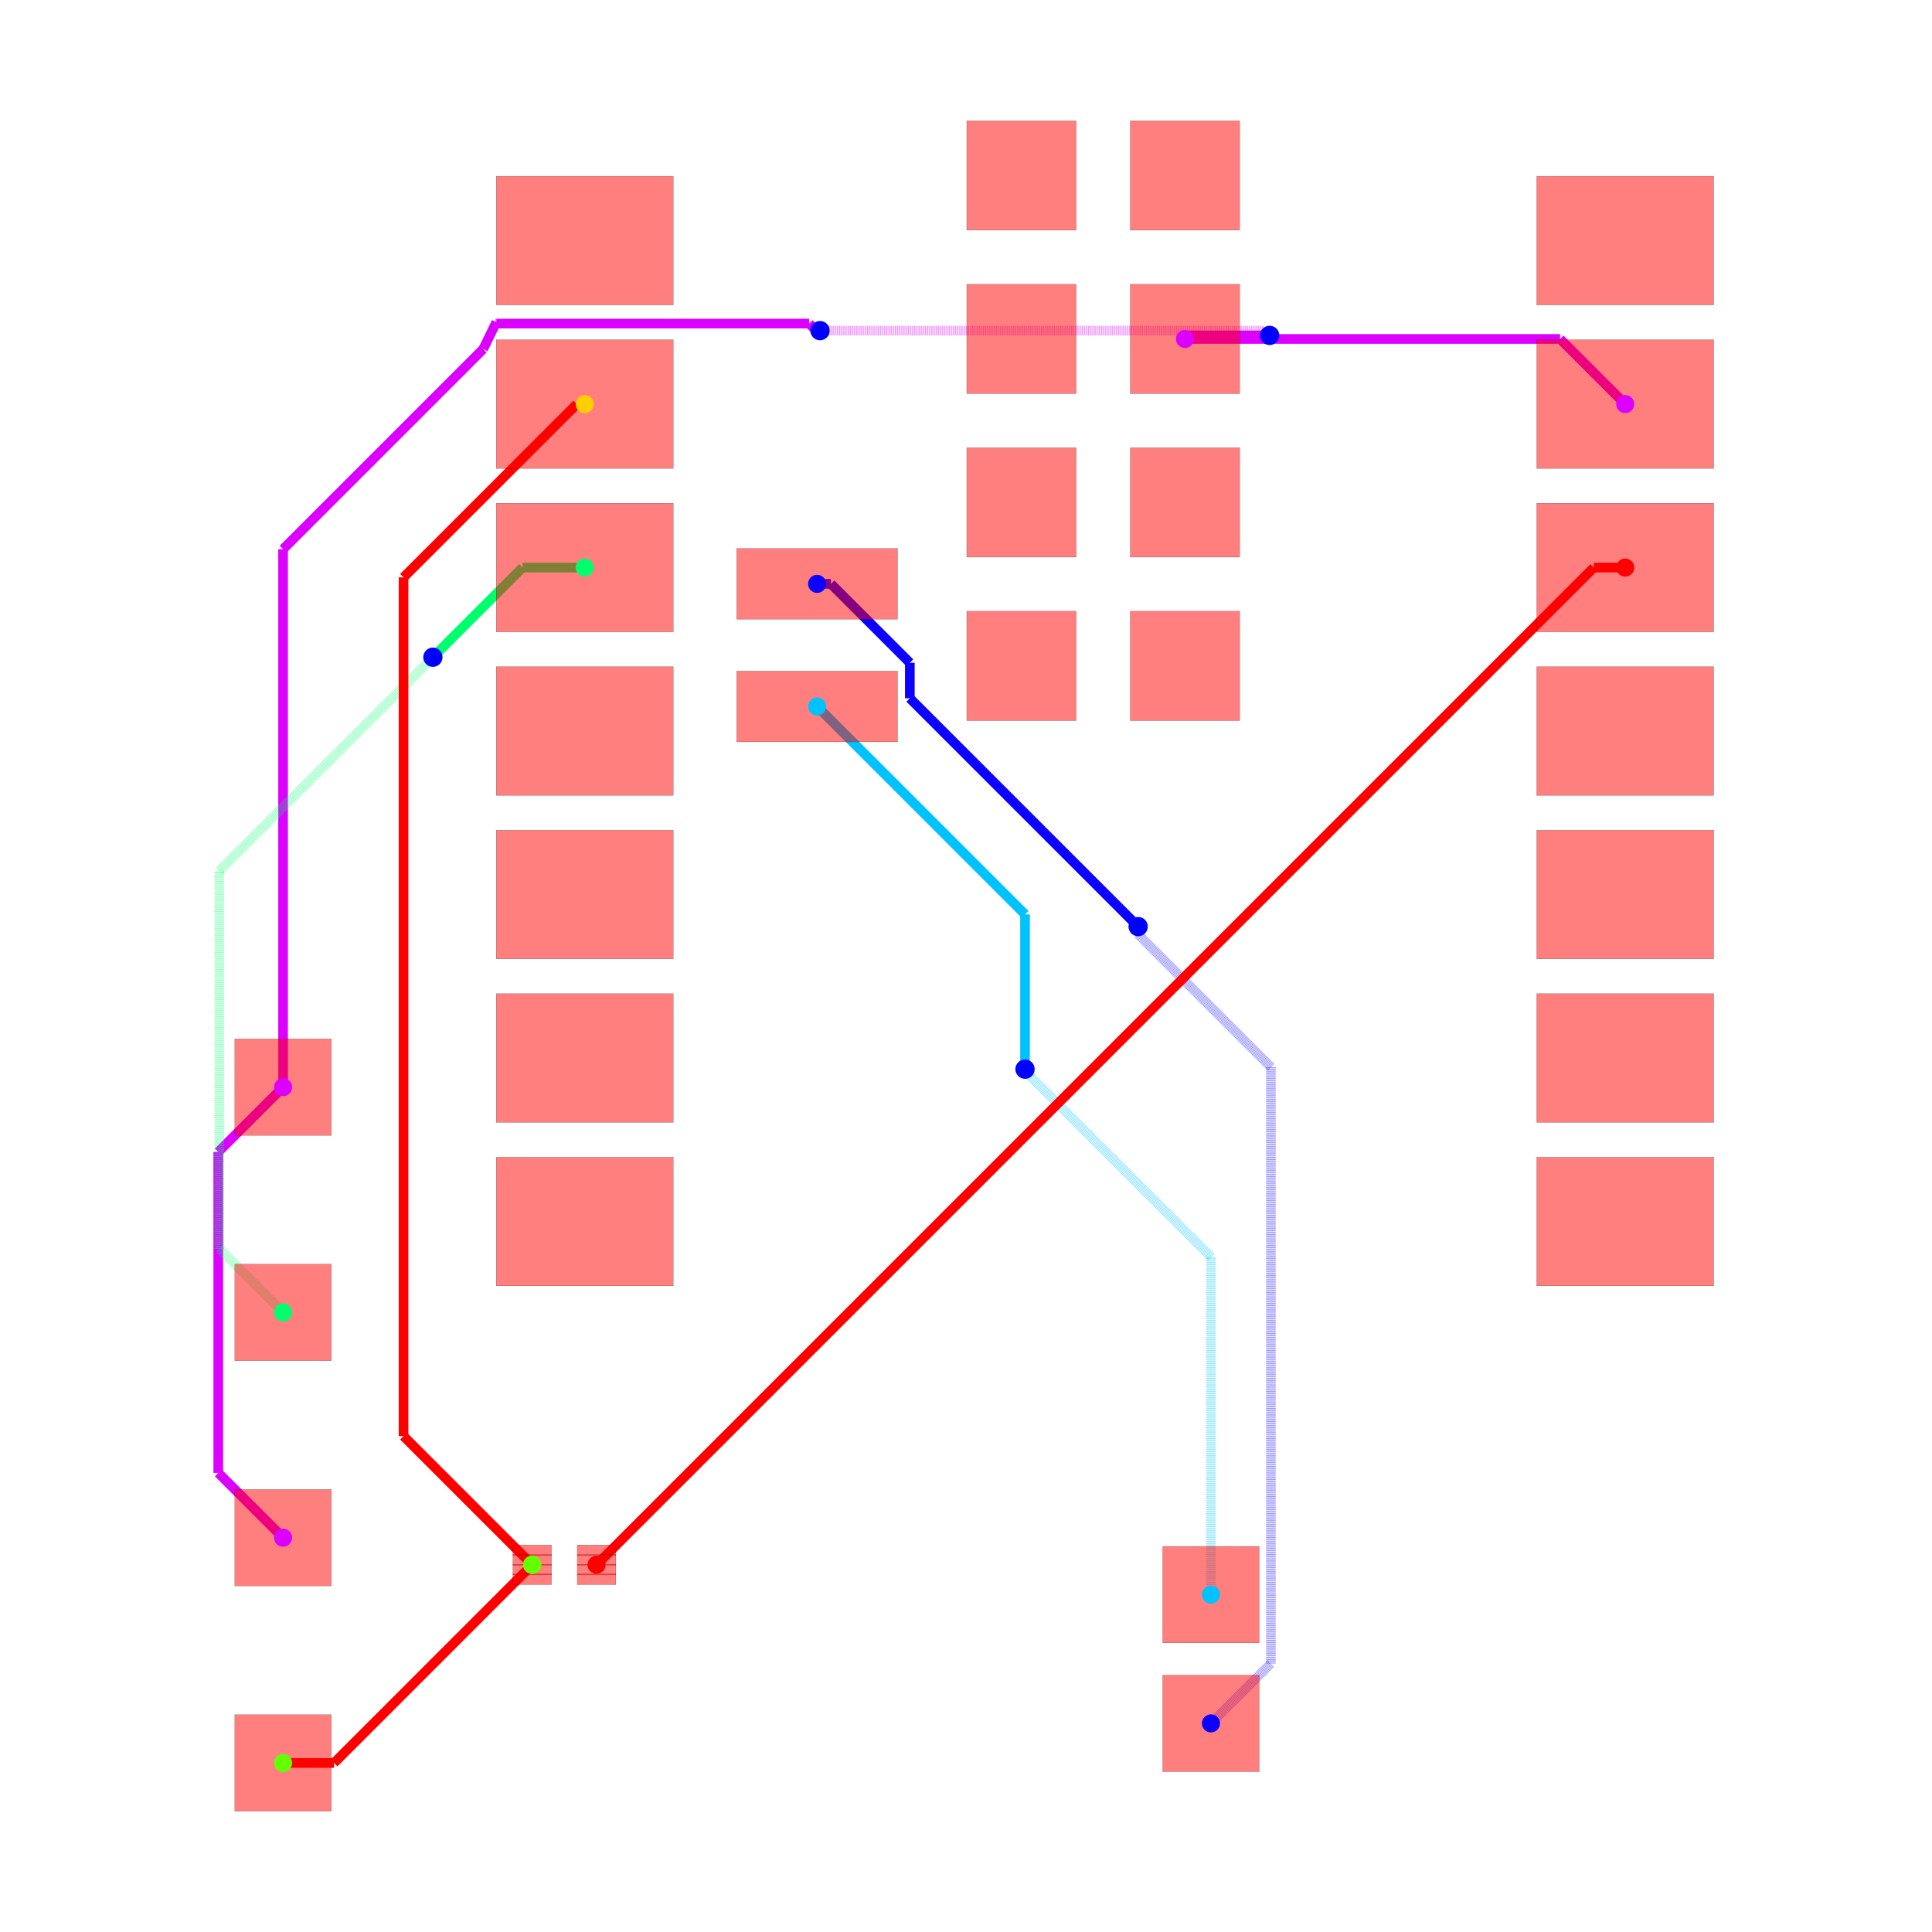
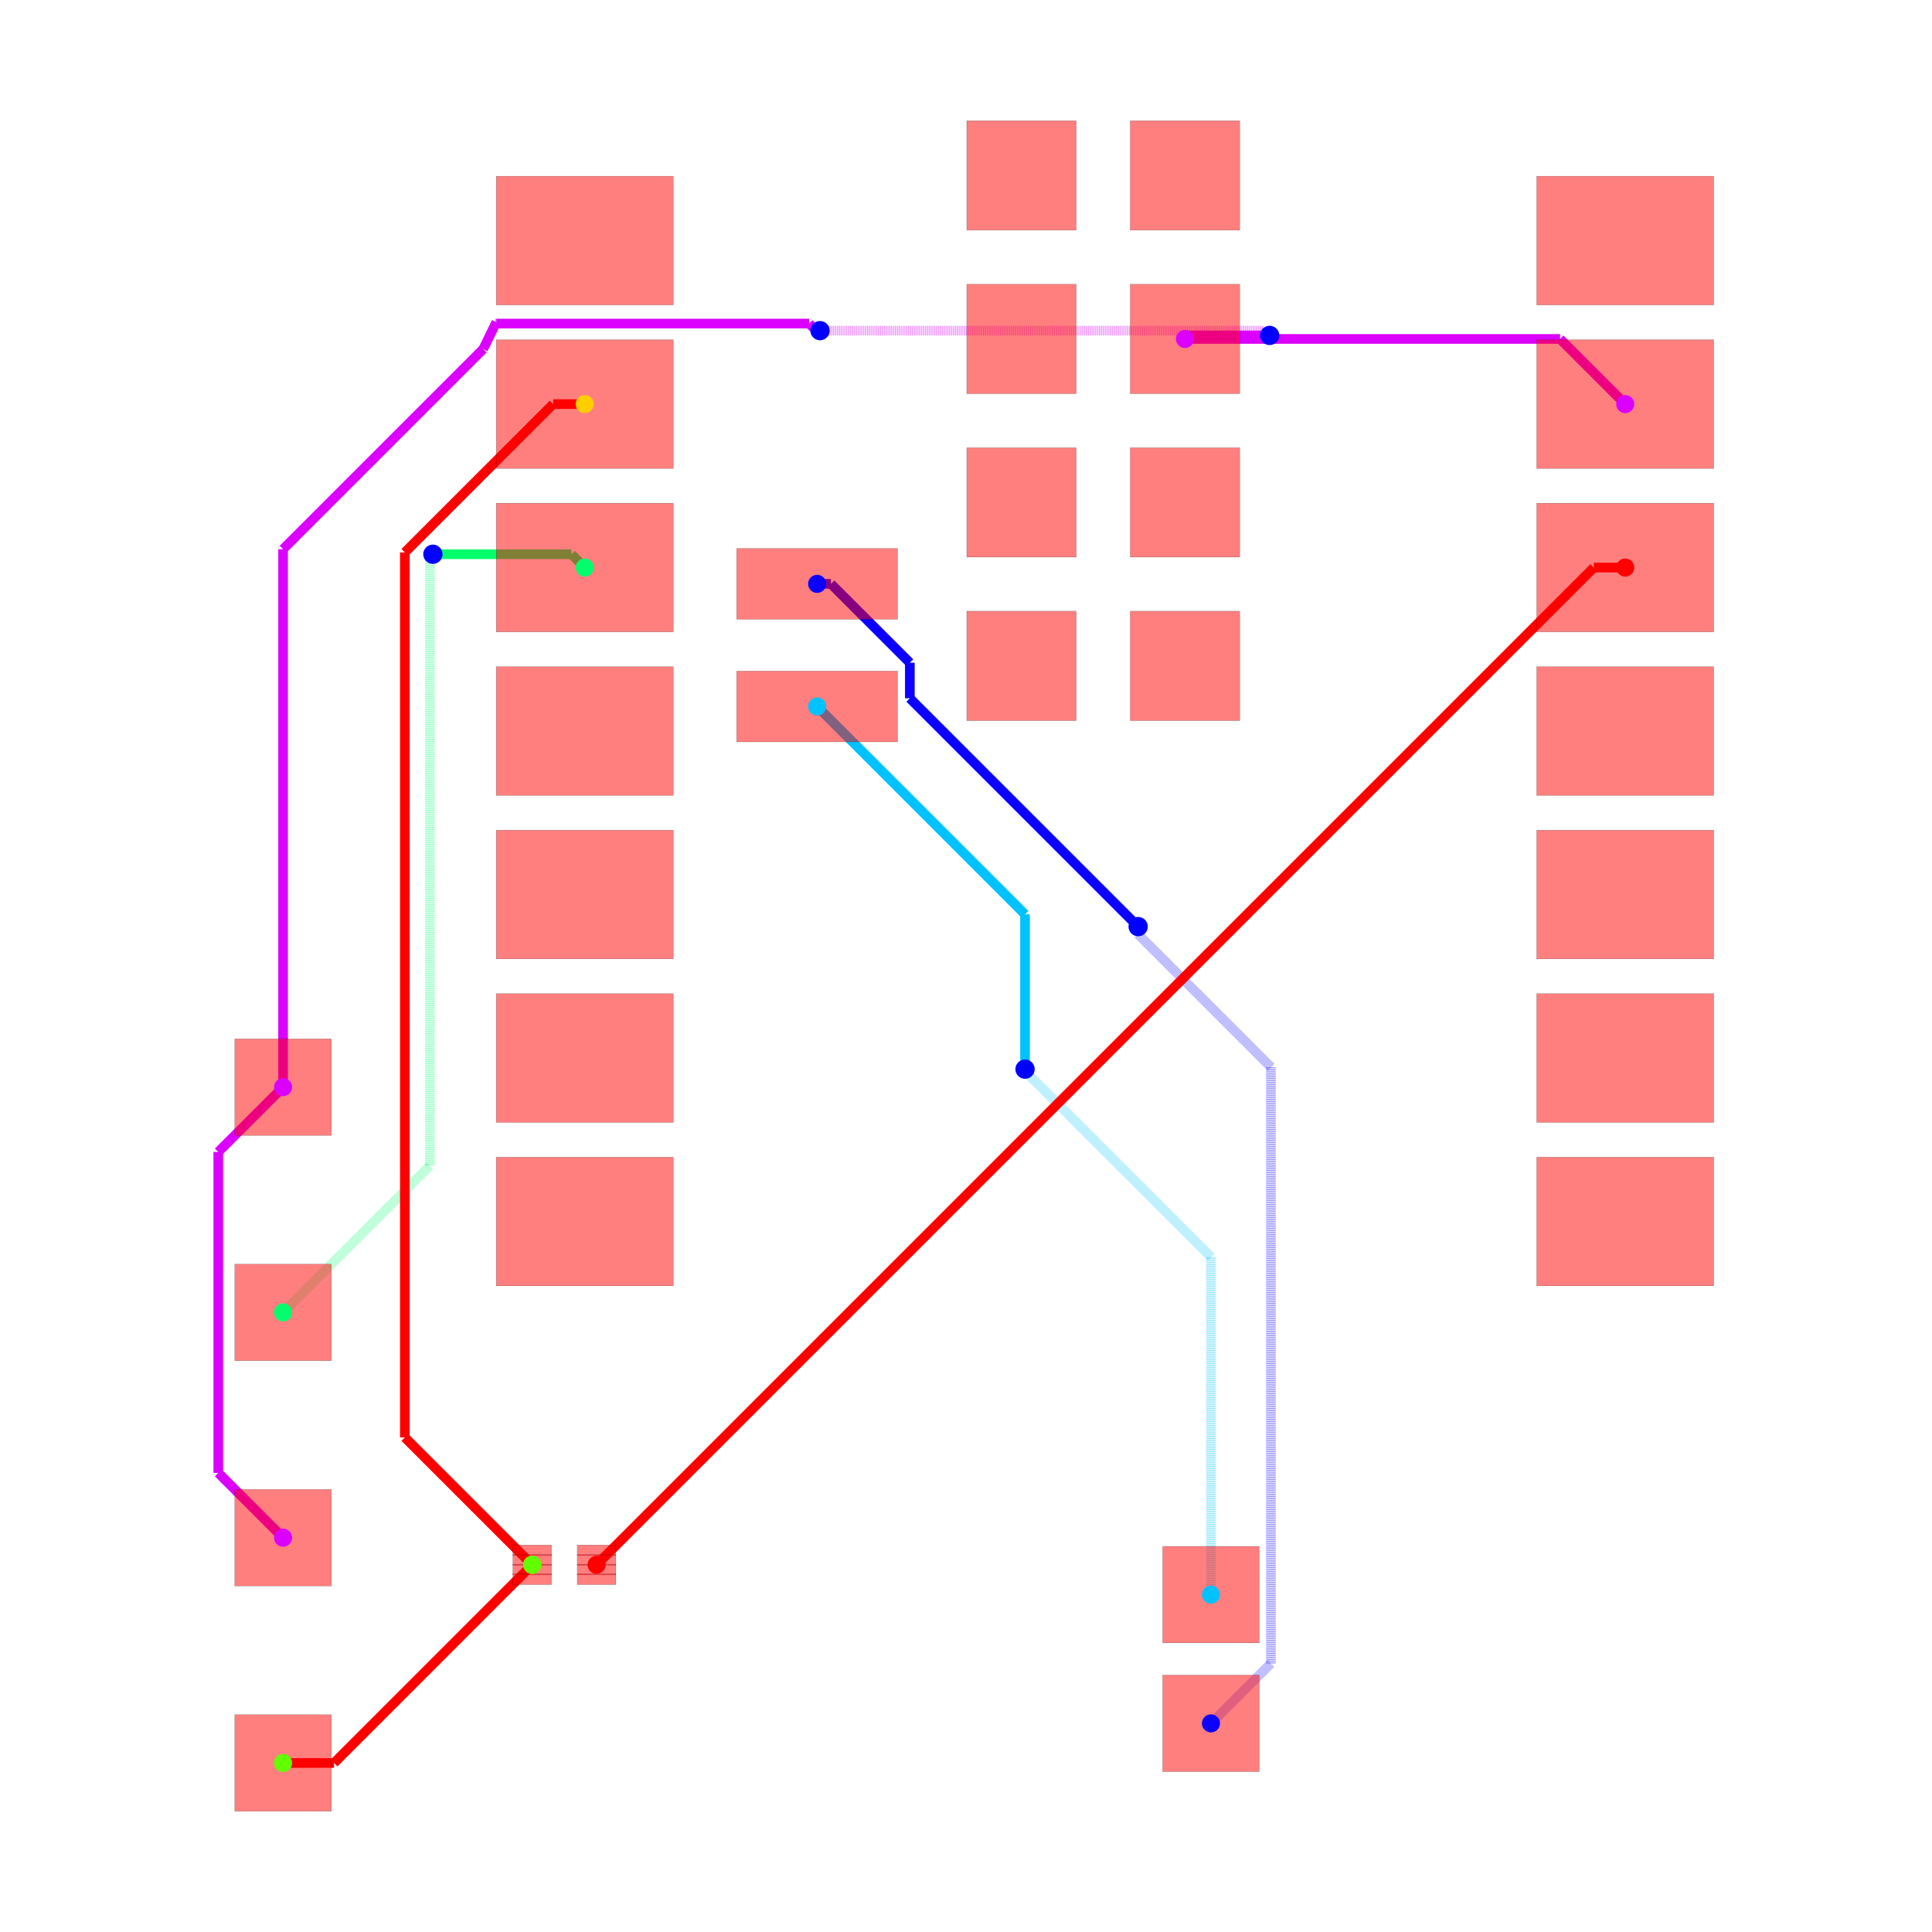
<svg xmlns="http://www.w3.org/2000/svg" width="640" height="640" viewBox="0 0 640 640">
  <rect width="100%" height="100%" fill="white" />
  <g>
    <polyline data-points="3.2847720000000002,10.545 9.112772000000001,10.545" data-type="line" data-label="" points="392.536,112.28 516.798,112.28" fill="none" stroke="hsl(291.429, 100%, 50%)" stroke-width="3.198" />
  </g>
  <g>
    <polyline data-points="9.112772000000001,10.545 10.124772,9.533000000000001" data-type="line" data-label="" points="516.798,112.28 538.375,133.858" fill="none" stroke="hsl(291.429, 100%, 50%)" stroke-width="3.198" />
  </g>
  <g>
    <polyline data-points="-10.727385294299685,-8.079453643315949 -11.734178629035895,-7.072660308579739" data-type="line" data-label="" points="93.774,509.383 72.308,487.917" fill="none" stroke="hsl(291.429, 100%, 50%)" stroke-width="3.198" />
  </g>
  <g>
    <polyline data-points="-11.734178629035895,-7.072660308579739 -11.734178629035895,-2.1621140307139575" data-type="line" data-label="" points="72.308,487.917 72.308,383.216" fill="none" stroke="hsl(291.429, 100%, 50%)" stroke-width="3.198" />
  </g>
  <g>
    <polyline data-points="-11.734178629035895,-2.1621140307139575 -11.734178629035895,-2.0862469780521593" data-type="line" data-label="" points="72.308,383.216 72.308,381.599" fill="none" stroke="hsl(291.429, 100%, 50%)" stroke-width="3.198" />
  </g>
  <g>
    <polyline data-points="-11.734178629035895,-2.0862469780521593 -10.727385294299685,-1.079453643315949" data-type="line" data-label="" points="72.308,381.599 93.774,360.132" fill="none" stroke="hsl(291.429, 100%, 50%)" stroke-width="3.198" />
  </g>
  <g>
    <polyline data-points="-10.727385294299685,-1.079453643315949 -10.727385294299685,7.278539354937702" data-type="line" data-label="" points="93.774,360.132 93.774,181.926" fill="none" stroke="hsl(291.429, 100%, 50%)" stroke-width="3.198" />
  </g>
  <g>
    <polyline data-points="-10.727385294299685,7.278539354937702 -7.61862665300935,10.387297996228037" data-type="line" data-label="" points="93.774,181.926 160.058,115.643" fill="none" stroke="hsl(291.429, 100%, 50%)" stroke-width="3.198" />
  </g>
  <g>
    <polyline data-points="-7.61862665300935,10.387297996228037 -7.415228,10.802999999999999" data-type="line" data-label="" points="160.058,115.643 164.394,106.779" fill="none" stroke="hsl(291.429, 100%, 50%)" stroke-width="3.198" />
  </g>
  <g>
    <polyline data-points="-7.415228,10.802999999999999 -7.424604974804281,10.783835530826844" data-type="line" data-label="" points="164.394,106.779 164.195,107.188" fill="none" stroke="hsl(291.429, 100%, 50%)" stroke-width="3.198" />
  </g>
  <g>
    <polyline data-points="-7.424604974804281,10.783835530826844 -7.409615112744794,10.783835530826844" data-type="line" data-label="" points="164.195,107.188 164.514,107.188" fill="none" stroke="hsl(291.429, 100%, 50%)" stroke-width="3.198" />
  </g>
  <g>
    <polyline data-points="-7.409615112744794,10.783835530826844 -2.5544771498603187,10.783835530826844" data-type="line" data-label="" points="164.514,107.188 268.033,107.188" fill="none" stroke="hsl(291.429, 100%, 50%)" stroke-width="3.198" />
  </g>
  <g>
    <polyline data-points="-2.5544771498603187,10.783835530826844 -2.4528025947774084,10.682160975743933" data-type="line" data-label="" points="268.033,107.188 270.201,109.356" fill="none" stroke="hsl(291.429, 100%, 50%)" stroke-width="3.198" />
  </g>
  <g>
    <polyline data-points="-2.4528025947774084,10.682160975743933 -2.393388975743934,10.682160975743933" data-type="line" data-label="" points="270.201,109.356 271.468,109.356" fill="none" stroke="hsl(291.429, 100%, 50%)" stroke-width="3.198" />
  </g>
  <g>
    <polyline data-points="-2.393388975743934,10.682160975743933 -2.385228,10.674" data-type="line" data-label="" points="271.468,109.356 271.642,109.53" fill="none" stroke="hsl(291.429, 100%, 50%)" stroke-width="3.198" />
  </g>
  <g>
    <polyline data-points="-2.385228,10.674 4.507710598893572,10.674" data-type="line" data-label="" points="271.642,109.53 418.611,109.53" fill="none" stroke="rgba(217,0,255,0.5)" stroke-width="3.198" stroke-dasharray="0.2 0.2" />
  </g>
  <g>
    <polyline data-points="4.507710598893572,10.674 4.5817105988935705,10.600000000000001" data-type="line" data-label="" points="418.611,109.53 420.188,111.108" fill="none" stroke="rgba(217,0,255,0.5)" stroke-width="3.198" stroke-dasharray="0.2 0.2" />
  </g>
  <g>
    <polyline data-points="4.5817105988935705,10.600000000000001 4.6000000000000005,10.600000000000001" data-type="line" data-label="" points="420.188,111.108 420.578,111.108" fill="none" stroke="rgba(217,0,255,0.5)" stroke-width="3.198" stroke-dasharray="0.2 0.2" />
  </g>
  <g>
    <polyline data-points="4.6000000000000005,10.600000000000001 4.6000000000000005,10.600000000000001" data-type="line" data-label="" points="420.578,111.108 420.578,111.108" fill="none" stroke="rgba(217,0,255,0.5)" stroke-width="3.198" stroke-dasharray="0.2 0.2" />
  </g>
  <g>
    <polyline data-points="4.6000000000000005,10.600000000000001 3.3397720000000017,10.600000000000001" data-type="line" data-label="" points="420.578,111.108 393.708,111.108" fill="none" stroke="hsl(291.429, 100%, 50%)" stroke-width="3.198" />
  </g>
  <g>
    <polyline data-points="3.3397720000000017,10.600000000000001 3.2847720000000002,10.545" data-type="line" data-label="" points="393.708,111.108 392.536,112.28" fill="none" stroke="hsl(291.429, 100%, 50%)" stroke-width="3.198" />
  </g>
  <g>
    <polyline data-points="3.6885631738662035,-10.96420520580684 4.619842071430752,-10.032926308242292" data-type="line" data-label="" points="401.145,570.891 421.001,551.034" fill="none" stroke="rgba(8,0,255,0.5)" stroke-width="3.198" stroke-dasharray="0.2 0.2" />
  </g>
  <g>
    <polyline data-points="4.619842071430752,-10.032926308242292 4.619842071430752,-1.100243433305871" data-type="line" data-label="" points="421.001,551.034 421.001,360.575" fill="none" stroke="rgba(8,0,255,0.5)" stroke-width="3.198" stroke-dasharray="0.2 0.2" />
  </g>
  <g>
    <polyline data-points="4.619842071430752,-1.100243433305871 4.619842071430752,-0.7676507057031201" data-type="line" data-label="" points="421.001,360.575 421.001,353.484" fill="none" stroke="rgba(8,0,255,0.5)" stroke-width="3.198" stroke-dasharray="0.2 0.2" />
  </g>
  <g>
    <polyline data-points="4.619842071430752,-0.7676507057031201 2.557272,1.2949193657276319" data-type="line" data-label="" points="421.001,353.484 377.024,309.507" fill="none" stroke="rgba(8,0,255,0.5)" stroke-width="3.198" stroke-dasharray="0.2 0.2" />
  </g>
  <g>
    <polyline data-points="2.557272,1.2949193657276319 2.557272,1.415" data-type="line" data-label="" points="377.024,309.507 377.024,306.946" fill="none" stroke="rgba(8,0,255,0.5)" stroke-width="3.198" stroke-dasharray="0.2 0.2" />
  </g>
  <g>
    <polyline data-points="2.557272,1.415 2.557272,1.415" data-type="line" data-label="" points="377.024,306.946 377.024,306.946" fill="none" stroke="rgba(8,0,255,0.5)" stroke-width="3.198" stroke-dasharray="0.2 0.2" />
  </g>
  <g>
    <polyline data-points="2.557272,1.415 -0.989876043604486,4.962148043604486" data-type="line" data-label="" points="377.024,306.946 301.393,231.316" fill="none" stroke="hsl(242.857, 100%, 50%)" stroke-width="3.198" />
  </g>
  <g>
    <polyline data-points="-0.989876043604486,4.962148043604486 -0.9898760436044861,5.514296751373893" data-type="line" data-label="" points="301.393,231.316 301.393,219.543" fill="none" stroke="hsl(242.857, 100%, 50%)" stroke-width="3.198" />
  </g>
  <g>
    <polyline data-points="-0.9898760436044861,5.514296751373893 -2.2155792922305935,6.74" data-type="line" data-label="" points="301.393,219.543 275.259,193.409" fill="none" stroke="hsl(242.857, 100%, 50%)" stroke-width="3.198" />
  </g>
  <g>
    <polyline data-points="-2.2155792922305935,6.74 -2.4302279999999996,6.74" data-type="line" data-label="" points="275.259,193.409 270.683,193.409" fill="none" stroke="hsl(242.857, 100%, 50%)" stroke-width="3.198" />
  </g>
  <g>
    <polyline data-points="3.6885631738662035,-8.96420520580684 3.6885631738662035,-3.717457893973143" data-type="line" data-label="" points="401.145,528.248 401.145,416.379" fill="none" stroke="rgba(0,195,255,0.5)" stroke-width="3.198" stroke-dasharray="0.2 0.2" />
  </g>
  <g>
    <polyline data-points="3.6885631738662035,-3.717457893973143 0.8579053444428522,-0.8868000645497918" data-type="line" data-label="" points="401.145,416.379 340.791,356.024" fill="none" stroke="rgba(0,195,255,0.5)" stroke-width="3.198" stroke-dasharray="0.2 0.2" />
  </g>
  <g>
    <polyline data-points="0.8579053444428522,-0.8868000645497918 0.8579053444428522,-0.8579053444428522" data-type="line" data-label="" points="340.791,356.024 340.791,355.408" fill="none" stroke="rgba(0,195,255,0.5)" stroke-width="3.198" stroke-dasharray="0.2 0.2" />
  </g>
  <g>
    <polyline data-points="0.8579053444428522,-0.8579053444428522 0.8,-0.8" data-type="line" data-label="" points="340.791,355.408 339.556,354.174" fill="none" stroke="rgba(0,195,255,0.5)" stroke-width="3.198" stroke-dasharray="0.2 0.2" />
  </g>
  <g>
    <polyline data-points="0.8,-0.8 0.8,1.6047720000000005" data-type="line" data-label="" points="339.556,354.174 339.556,302.9" fill="none" stroke="hsl(194.286, 100%, 50%)" stroke-width="3.198" />
  </g>
  <g>
    <polyline data-points="0.8,1.6047720000000005 -2.4302279999999996,4.835" data-type="line" data-label="" points="339.556,302.9 270.683,234.026" fill="none" stroke="hsl(194.286, 100%, 50%)" stroke-width="3.198" />
  </g>
  <g>
-     <polyline data-points="-10.727385294299685,-4.579453643315949 -11.717576877941216,-3.589262059674418" data-type="line" data-label="" points="93.774,434.758 72.662,413.645" fill="none" stroke="rgba(0,255,106,0.5)" stroke-width="3.198" stroke-dasharray="0.2 0.2" />
-   </g>
-   <g>
-     <polyline data-points="-11.717576877941216,-3.589262059674418 -11.717576877941216,2.260098052100945" data-type="line" data-label="" points="72.662,413.645 72.662,288.928" fill="none" stroke="rgba(0,255,106,0.5)" stroke-width="3.198" stroke-dasharray="0.2 0.2" />
-   </g>
-   <g>
-     <polyline data-points="-11.717576877941216,2.260098052100945 -11.717576877941216,2.282423122058786" data-type="line" data-label="" points="72.662,288.928 72.662,288.452" fill="none" stroke="rgba(0,255,106,0.5)" stroke-width="3.198" stroke-dasharray="0.2 0.2" />
-   </g>
-   <g>
-     <polyline data-points="-11.717576877941216,2.282423122058786 -8.443132638771218,5.556867361228784" data-type="line" data-label="" points="72.662,288.452 142.478,218.635" fill="none" stroke="rgba(0,255,106,0.5)" stroke-width="3.198" stroke-dasharray="0.2 0.2" />
-   </g>
-   <g>
-     <polyline data-points="-8.443132638771218,5.556867361228784 -8.443132638771218,5.556867361228784" data-type="line" data-label="" points="142.478,218.635 142.478,218.635" fill="none" stroke="rgba(0,255,106,0.5)" stroke-width="3.198" stroke-dasharray="0.2 0.2" />
-   </g>
-   <g>
-     <polyline data-points="-8.443132638771218,5.556867361228784 -8.4,5.6000000000000005" data-type="line" data-label="" points="142.478,218.635 143.398,217.715" fill="none" stroke="rgba(0,255,106,0.5)" stroke-width="3.198" stroke-dasharray="0.2 0.2" />
-   </g>
-   <g>
-     <polyline data-points="-8.4,5.6000000000000005 -7.007000000000001,6.993" data-type="line" data-label="" points="143.398,217.715 173.099,188.015" fill="none" stroke="hsl(145.714, 100%, 50%)" stroke-width="3.198" />
-   </g>
-   <g>
-     <polyline data-points="-7.007000000000001,6.993 -6.040227999999999,6.993" data-type="line" data-label="" points="173.099,188.015 193.712,188.015" fill="none" stroke="hsl(145.714, 100%, 50%)" stroke-width="3.198" />
+     <polyline data-points="-10.727385294299685,-4.579453643315949 -8.445917143404834,-2.2979854924210983" data-type="line" data-label="" points="93.774,434.758 142.419,386.113" fill="none" stroke="rgba(0,255,106,0.5)" stroke-width="3.198" stroke-dasharray="0.2 0.2" />
+   </g>
+   <g>
+     <polyline data-points="-8.445917143404834,-2.2979854924210983 -8.445917143404834,7.154082856595166" data-type="line" data-label="" points="142.419,386.113 142.419,184.58" fill="none" stroke="rgba(0,255,106,0.5)" stroke-width="3.198" stroke-dasharray="0.2 0.2" />
+   </g>
+   <g>
+     <polyline data-points="-8.445917143404834,7.154082856595166 -8.445917143404834,7.154082856595166" data-type="line" data-label="" points="142.419,184.58 142.419,184.58" fill="none" stroke="rgba(0,255,106,0.5)" stroke-width="3.198" stroke-dasharray="0.2 0.2" />
+   </g>
+   <g>
+     <polyline data-points="-8.445917143404834,7.154082856595166 -8.4,7.2" data-type="line" data-label="" points="142.419,184.58 143.398,183.601" fill="none" stroke="rgba(0,255,106,0.5)" stroke-width="3.198" stroke-dasharray="0.2 0.2" />
+   </g>
+   <g>
+     <polyline data-points="-8.4,7.2 -6.247227999999999,7.2" data-type="line" data-label="" points="143.398,183.601 189.298,183.601" fill="none" stroke="hsl(145.714, 100%, 50%)" stroke-width="3.198" />
+   </g>
+   <g>
+     <polyline data-points="-6.247227999999999,7.2 -6.040227999999999,6.993" data-type="line" data-label="" points="189.298,183.601 193.712,188.015" fill="none" stroke="hsl(145.714, 100%, 50%)" stroke-width="3.198" />
  </g>
  <g>
    <polyline data-points="-10.727385294299685,-11.579453643315949 -9.9359106021855,-11.579453643315949" data-type="line" data-label="" points="93.774,584.009 110.65,584.009" fill="none" stroke="red" stroke-width="3.198" />
  </g>
  <g>
    <polyline data-points="-9.9359106021855,-11.579453643315949 -6.856893060790263,-8.500436101920712" data-type="line" data-label="" points="110.65,584.009 176.299,518.359" fill="none" stroke="red" stroke-width="3.198" />
  </g>
  <g>
-     <polyline data-points="-6.040227999999999,9.533000000000001 -6.163492078162482,9.533000000000001" data-type="line" data-label="" points="193.712,133.858 191.083,133.858" fill="none" stroke="red" stroke-width="3.198" />
-   </g>
-   <g>
-     <polyline data-points="-6.163492078162482,9.533000000000001 -8.855767286787462,6.840724791375021" data-type="line" data-label="" points="191.083,133.858 133.68,191.261" fill="none" stroke="red" stroke-width="3.198" />
-   </g>
-   <g>
-     <polyline data-points="-8.855767286787462,6.840724791375021 -8.855767286787462,-6.501561875923514" data-type="line" data-label="" points="133.68,191.261 133.68,475.74" fill="none" stroke="red" stroke-width="3.198" />
-   </g>
-   <g>
-     <polyline data-points="-8.855767286787462,-6.501561875923514 -6.856893060790263,-8.500436101920712" data-type="line" data-label="" points="133.68,475.74 176.299,518.359" fill="none" stroke="red" stroke-width="3.198" />
+     <polyline data-points="-6.040227999999999,9.533000000000001 -6.531415134540633,9.533000000000001" data-type="line" data-label="" points="193.712,133.858 183.239,133.858" fill="none" stroke="red" stroke-width="3.198" />
+   </g>
+   <g>
+     <polyline data-points="-6.531415134540633,9.533000000000001 -8.835673710926965,7.228741423613669" data-type="line" data-label="" points="183.239,133.858 134.108,182.988" fill="none" stroke="red" stroke-width="3.198" />
+   </g>
+   <g>
+     <polyline data-points="-8.835673710926965,7.228741423613669 -8.835673710926965,-6.52165545178401" data-type="line" data-label="" points="134.108,182.988 134.108,476.168" fill="none" stroke="red" stroke-width="3.198" />
+   </g>
+   <g>
+     <polyline data-points="-8.835673710926965,-6.52165545178401 -6.856893060790263,-8.500436101920712" data-type="line" data-label="" points="134.108,476.168 176.299,518.359" fill="none" stroke="red" stroke-width="3.198" />
  </g>
  <g>
    <polyline data-points="10.124772,6.993 9.63654304113045,6.993" data-type="line" data-label="" points="538.375,188.015 527.965,188.015" fill="none" stroke="hsl(0, 100%, 50%)" stroke-width="3.198" />
  </g>
  <g>
    <polyline data-points="9.63654304113045,6.993 -5.856893060790263,-8.500436101920712" data-type="line" data-label="" points="527.965,188.015 197.621,518.359" fill="none" stroke="hsl(0, 100%, 50%)" stroke-width="3.198" />
  </g>
  <g>
    <rect data-type="rect" data-label="" data-x="-5.856893060790263" data-y="-8.275436101920713" x="191.224" y="511.803" width="12.793" height="3.518" fill="rgba(255,0,0,0.5)" stroke="black" stroke-width="0.047" />
  </g>
  <g>
    <rect data-type="rect" data-label="" data-x="-5.856893060790263" data-y="-8.425436101920713" x="191.224" y="515.001" width="12.793" height="3.518" fill="rgba(255,0,0,0.5)" stroke="black" stroke-width="0.047" />
  </g>
  <g>
    <rect data-type="rect" data-label="" data-x="-5.856893060790263" data-y="-8.575436101920712" x="191.224" y="518.199" width="12.793" height="3.518" fill="rgba(255,0,0,0.5)" stroke="black" stroke-width="0.047" />
  </g>
  <g>
    <rect data-type="rect" data-label="" data-x="-5.856893060790263" data-y="-8.725436101920712" x="191.224" y="521.398" width="12.793" height="3.518" fill="rgba(255,0,0,0.5)" stroke="black" stroke-width="0.047" />
  </g>
  <g>
    <rect data-type="rect" data-label="" data-x="-6.856893060790263" data-y="-8.275436101920713" x="169.903" y="511.803" width="12.793" height="3.518" fill="rgba(255,0,0,0.5)" stroke="black" stroke-width="0.047" />
  </g>
  <g>
    <rect data-type="rect" data-label="" data-x="-6.856893060790263" data-y="-8.425436101920713" x="169.903" y="515.001" width="12.793" height="3.518" fill="rgba(255,0,0,0.5)" stroke="black" stroke-width="0.047" />
  </g>
  <g>
    <rect data-type="rect" data-label="" data-x="-6.856893060790263" data-y="-8.575436101920712" x="169.903" y="518.199" width="12.793" height="3.518" fill="rgba(255,0,0,0.5)" stroke="black" stroke-width="0.047" />
  </g>
  <g>
    <rect data-type="rect" data-label="" data-x="-6.856893060790263" data-y="-8.725436101920712" x="169.903" y="521.398" width="12.793" height="3.518" fill="rgba(255,0,0,0.5)" stroke="black" stroke-width="0.047" />
  </g>
  <g>
    <rect data-type="rect" data-label="" data-x="-6.040227999999999" data-y="12.073" x="164.394" y="58.379" width="58.634" height="42.643" fill="rgba(255,0,0,0.5)" stroke="black" stroke-width="0.047" />
  </g>
  <g>
    <rect data-type="rect" data-label="" data-x="-6.040227999999999" data-y="9.533000000000001" x="164.394" y="112.536" width="58.634" height="42.643" fill="rgba(255,0,0,0.5)" stroke="black" stroke-width="0.047" />
  </g>
  <g>
    <rect data-type="rect" data-label="" data-x="-6.040227999999999" data-y="6.993" x="164.394" y="166.693" width="58.634" height="42.643" fill="rgba(255,0,0,0.5)" stroke="black" stroke-width="0.047" />
  </g>
  <g>
    <rect data-type="rect" data-label="" data-x="-6.040227999999999" data-y="4.453" x="164.394" y="220.85" width="58.634" height="42.643" fill="rgba(255,0,0,0.5)" stroke="black" stroke-width="0.047" />
  </g>
  <g>
    <rect data-type="rect" data-label="" data-x="-6.040227999999999" data-y="1.9129999999999998" x="164.394" y="275.007" width="58.634" height="42.643" fill="rgba(255,0,0,0.5)" stroke="black" stroke-width="0.047" />
  </g>
  <g>
    <rect data-type="rect" data-label="" data-x="-6.040227999999999" data-y="-0.6269999999999998" x="164.394" y="329.163" width="58.634" height="42.643" fill="rgba(255,0,0,0.5)" stroke="black" stroke-width="0.047" />
  </g>
  <g>
    <rect data-type="rect" data-label="" data-x="-6.040227999999999" data-y="-3.167" x="164.394" y="383.32" width="58.634" height="42.643" fill="rgba(255,0,0,0.5)" stroke="black" stroke-width="0.047" />
  </g>
  <g>
    <rect data-type="rect" data-label="" data-x="10.124772" data-y="-3.167" x="509.058" y="383.32" width="58.634" height="42.643" fill="rgba(255,0,0,0.5)" stroke="black" stroke-width="0.047" />
  </g>
  <g>
    <rect data-type="rect" data-label="" data-x="10.124772" data-y="-0.6269999999999998" x="509.058" y="329.163" width="58.634" height="42.643" fill="rgba(255,0,0,0.5)" stroke="black" stroke-width="0.047" />
  </g>
  <g>
    <rect data-type="rect" data-label="" data-x="10.124772" data-y="1.9129999999999998" x="509.058" y="275.007" width="58.634" height="42.643" fill="rgba(255,0,0,0.5)" stroke="black" stroke-width="0.047" />
  </g>
  <g>
    <rect data-type="rect" data-label="" data-x="10.124772" data-y="4.453" x="509.058" y="220.85" width="58.634" height="42.643" fill="rgba(255,0,0,0.5)" stroke="black" stroke-width="0.047" />
  </g>
  <g>
    <rect data-type="rect" data-label="" data-x="10.124772" data-y="6.993" x="509.058" y="166.693" width="58.634" height="42.643" fill="rgba(255,0,0,0.5)" stroke="black" stroke-width="0.047" />
  </g>
  <g>
    <rect data-type="rect" data-label="" data-x="10.124772" data-y="9.533000000000001" x="509.058" y="112.536" width="58.634" height="42.643" fill="rgba(255,0,0,0.5)" stroke="black" stroke-width="0.047" />
  </g>
  <g>
    <rect data-type="rect" data-label="" data-x="10.124772" data-y="12.073" x="509.058" y="58.379" width="58.634" height="42.643" fill="rgba(255,0,0,0.5)" stroke="black" stroke-width="0.047" />
  </g>
  <g>
    <rect data-type="rect" data-label="" data-x="-2.4302279999999996" data-y="4.835" x="244.031" y="222.3" width="53.304" height="23.454" fill="rgba(255,0,0,0.5)" stroke="black" stroke-width="0.047" />
  </g>
  <g>
    <rect data-type="rect" data-label="" data-x="-2.4302279999999996" data-y="6.74" x="244.031" y="181.682" width="53.304" height="23.454" fill="rgba(255,0,0,0.5)" stroke="black" stroke-width="0.047" />
  </g>
  <g>
    <rect data-type="rect" data-label="" data-x="0.7447720000000002" data-y="13.085" x="320.255" y="40" width="36.247" height="36.247" fill="rgba(255,0,0,0.5)" stroke="black" stroke-width="0.047" />
  </g>
  <g>
    <rect data-type="rect" data-label="" data-x="3.2847720000000002" data-y="13.085" x="374.412" y="40" width="36.247" height="36.247" fill="rgba(255,0,0,0.5)" stroke="black" stroke-width="0.047" />
  </g>
  <g>
    <rect data-type="rect" data-label="" data-x="0.7447720000000002" data-y="10.545" x="320.255" y="94.157" width="36.247" height="36.247" fill="rgba(255,0,0,0.5)" stroke="black" stroke-width="0.047" />
  </g>
  <g>
    <rect data-type="rect" data-label="" data-x="3.2847720000000002" data-y="10.545" x="374.412" y="94.157" width="36.247" height="36.247" fill="rgba(255,0,0,0.5)" stroke="black" stroke-width="0.047" />
  </g>
  <g>
    <rect data-type="rect" data-label="" data-x="0.7447720000000002" data-y="8.004999999999999" x="320.255" y="148.314" width="36.247" height="36.247" fill="rgba(255,0,0,0.5)" stroke="black" stroke-width="0.047" />
  </g>
  <g>
    <rect data-type="rect" data-label="" data-x="3.2847720000000002" data-y="8.004999999999999" x="374.412" y="148.314" width="36.247" height="36.247" fill="rgba(255,0,0,0.5)" stroke="black" stroke-width="0.047" />
  </g>
  <g>
    <rect data-type="rect" data-label="" data-x="0.7447720000000002" data-y="5.465" x="320.255" y="202.471" width="36.247" height="36.247" fill="rgba(255,0,0,0.5)" stroke="black" stroke-width="0.047" />
  </g>
  <g>
    <rect data-type="rect" data-label="" data-x="3.2847720000000002" data-y="5.465" x="374.412" y="202.471" width="36.247" height="36.247" fill="rgba(255,0,0,0.5)" stroke="black" stroke-width="0.047" />
  </g>
  <g>
    <rect data-type="rect" data-label="" data-x="3.6885631738662035" data-y="-10.96420520580684" x="385.154" y="554.9" width="31.982" height="31.982" fill="rgba(255,0,0,0.5)" stroke="black" stroke-width="0.047" />
  </g>
  <g>
    <rect data-type="rect" data-label="" data-x="3.6885631738662035" data-y="-8.96420520580684" x="385.154" y="512.256" width="31.982" height="31.982" fill="rgba(255,0,0,0.5)" stroke="black" stroke-width="0.047" />
  </g>
  <g>
    <rect data-type="rect" data-label="" data-x="-10.727385294299685" data-y="-11.579453643315949" x="77.783" y="568.018" width="31.982" height="31.982" fill="rgba(255,0,0,0.5)" stroke="black" stroke-width="0.047" />
  </g>
  <g>
    <rect data-type="rect" data-label="" data-x="-10.727385294299685" data-y="-8.079453643315949" x="77.783" y="493.392" width="31.982" height="31.982" fill="rgba(255,0,0,0.5)" stroke="black" stroke-width="0.047" />
  </g>
  <g>
    <rect data-type="rect" data-label="" data-x="-10.727385294299685" data-y="-4.579453643315949" x="77.783" y="418.766" width="31.982" height="31.982" fill="rgba(255,0,0,0.5)" stroke="black" stroke-width="0.047" />
  </g>
  <g>
    <rect data-type="rect" data-label="" data-x="-10.727385294299685" data-y="-1.079453643315949" x="77.783" y="344.141" width="31.982" height="31.982" fill="rgba(255,0,0,0.5)" stroke="black" stroke-width="0.047" />
  </g>
  <circle data-type="circle" data-label="" data-x="-2.385228" data-y="10.674" cx="271.642" cy="109.53" r="3.198" fill="blue" stroke="none" stroke-width="0.047" />
  <circle data-type="circle" data-label="" data-x="4.6000000000000005" data-y="10.600000000000001" cx="420.578" cy="111.108" r="3.198" fill="blue" stroke="none" stroke-width="0.047" />
  <circle data-type="circle" data-label="" data-x="2.557272" data-y="1.415" cx="377.024" cy="306.946" r="3.198" fill="blue" stroke="none" stroke-width="0.047" />
  <circle data-type="circle" data-label="" data-x="0.8" data-y="-0.8" cx="339.556" cy="354.174" r="3.198" fill="blue" stroke="none" stroke-width="0.047" />
-   <circle data-type="circle" data-label="" data-x="-8.4" data-y="5.6000000000000005" cx="143.398" cy="217.715" r="3.198" fill="blue" stroke="none" stroke-width="0.047" />
+   <circle data-type="circle" data-label="" data-x="-8.4" data-y="7.2" cx="143.398" cy="183.601" r="3.198" fill="blue" stroke="none" stroke-width="0.047" />
  <g>
    <circle data-type="point" data-label="source_trace_2 source_trace_2 top" data-x="10.124772" data-y="6.993" cx="538.375" cy="188.015" r="3" fill="hsl(0, 100%, 50%)" />
  </g>
  <g>
    <circle data-type="point" data-label="source_trace_2 source_trace_2 top" data-x="-5.856893060790263" data-y="-8.500436101920712" cx="197.621" cy="518.359" r="3" fill="hsl(0, 100%, 50%)" />
  </g>
  <g>
    <circle data-type="point" data-label="source_trace_3 source_trace_3 top" data-x="-6.040227999999999" data-y="9.533000000000001" cx="193.712" cy="133.858" r="3" fill="hsl(48.571, 100%, 50%)" />
  </g>
  <g>
    <circle data-type="point" data-label="source_trace_3 source_trace_3 top" data-x="-6.856893060790263" data-y="-8.500436101920712" cx="176.299" cy="518.359" r="3" fill="hsl(48.571, 100%, 50%)" />
  </g>
  <g>
    <circle data-type="point" data-label="source_trace_4 source_trace_4 top" data-x="-6.856893060790263" data-y="-8.500436101920712" cx="176.299" cy="518.359" r="3" fill="hsl(97.143, 100%, 50%)" />
  </g>
  <g>
    <circle data-type="point" data-label="source_trace_4 source_trace_4 top" data-x="-10.727385294299685" data-y="-11.579453643315949" cx="93.774" cy="584.009" r="3" fill="hsl(97.143, 100%, 50%)" />
  </g>
  <g>
    <circle data-type="point" data-label="source_trace_6 source_trace_6 top" data-x="-6.040227999999999" data-y="6.993" cx="193.712" cy="188.015" r="3" fill="hsl(145.714, 100%, 50%)" />
  </g>
  <g>
    <circle data-type="point" data-label="source_trace_6 source_trace_6 top" data-x="-10.727385294299685" data-y="-4.579453643315949" cx="93.774" cy="434.758" r="3" fill="hsl(145.714, 100%, 50%)" />
  </g>
  <g>
    <circle data-type="point" data-label="source_trace_8 source_trace_8 top" data-x="-2.4302279999999996" data-y="4.835" cx="270.683" cy="234.026" r="3" fill="hsl(194.286, 100%, 50%)" />
  </g>
  <g>
    <circle data-type="point" data-label="source_trace_8 source_trace_8 top" data-x="3.6885631738662035" data-y="-8.96420520580684" cx="401.145" cy="528.248" r="3" fill="hsl(194.286, 100%, 50%)" />
  </g>
  <g>
    <circle data-type="point" data-label="source_trace_9 source_trace_9 top" data-x="-2.4302279999999996" data-y="6.74" cx="270.683" cy="193.409" r="3" fill="hsl(242.857, 100%, 50%)" />
  </g>
  <g>
    <circle data-type="point" data-label="source_trace_9 source_trace_9 top" data-x="3.6885631738662035" data-y="-10.96420520580684" cx="401.145" cy="570.891" r="3" fill="hsl(242.857, 100%, 50%)" />
  </g>
  <g>
    <circle data-type="point" data-label="source_net_0 source_net_0 top" data-x="10.124772" data-y="9.533000000000001" cx="538.375" cy="133.858" r="3" fill="hsl(291.429, 100%, 50%)" />
  </g>
  <g>
    <circle data-type="point" data-label="source_net_0 source_net_0 top" data-x="3.2847720000000002" data-y="10.545" cx="392.536" cy="112.28" r="3" fill="hsl(291.429, 100%, 50%)" />
  </g>
  <g>
    <circle data-type="point" data-label="source_net_0 source_net_0 top" data-x="-10.727385294299685" data-y="-8.079453643315949" cx="93.774" cy="509.383" r="3" fill="hsl(291.429, 100%, 50%)" />
  </g>
  <g>
    <circle data-type="point" data-label="source_net_0 source_net_0 top" data-x="-10.727385294299685" data-y="-1.079453643315949" cx="93.774" cy="360.132" r="3" fill="hsl(291.429, 100%, 50%)" />
  </g>
  <g id="crosshair" style="display: none">
    <line id="crosshair-h" y1="0" y2="640" stroke="#666" stroke-width="0.5" />
    <line id="crosshair-v" x1="0" x2="640" stroke="#666" stroke-width="0.5" />
    <text id="coordinates" font-family="monospace" font-size="12" fill="#666" />
  </g>
</svg>
